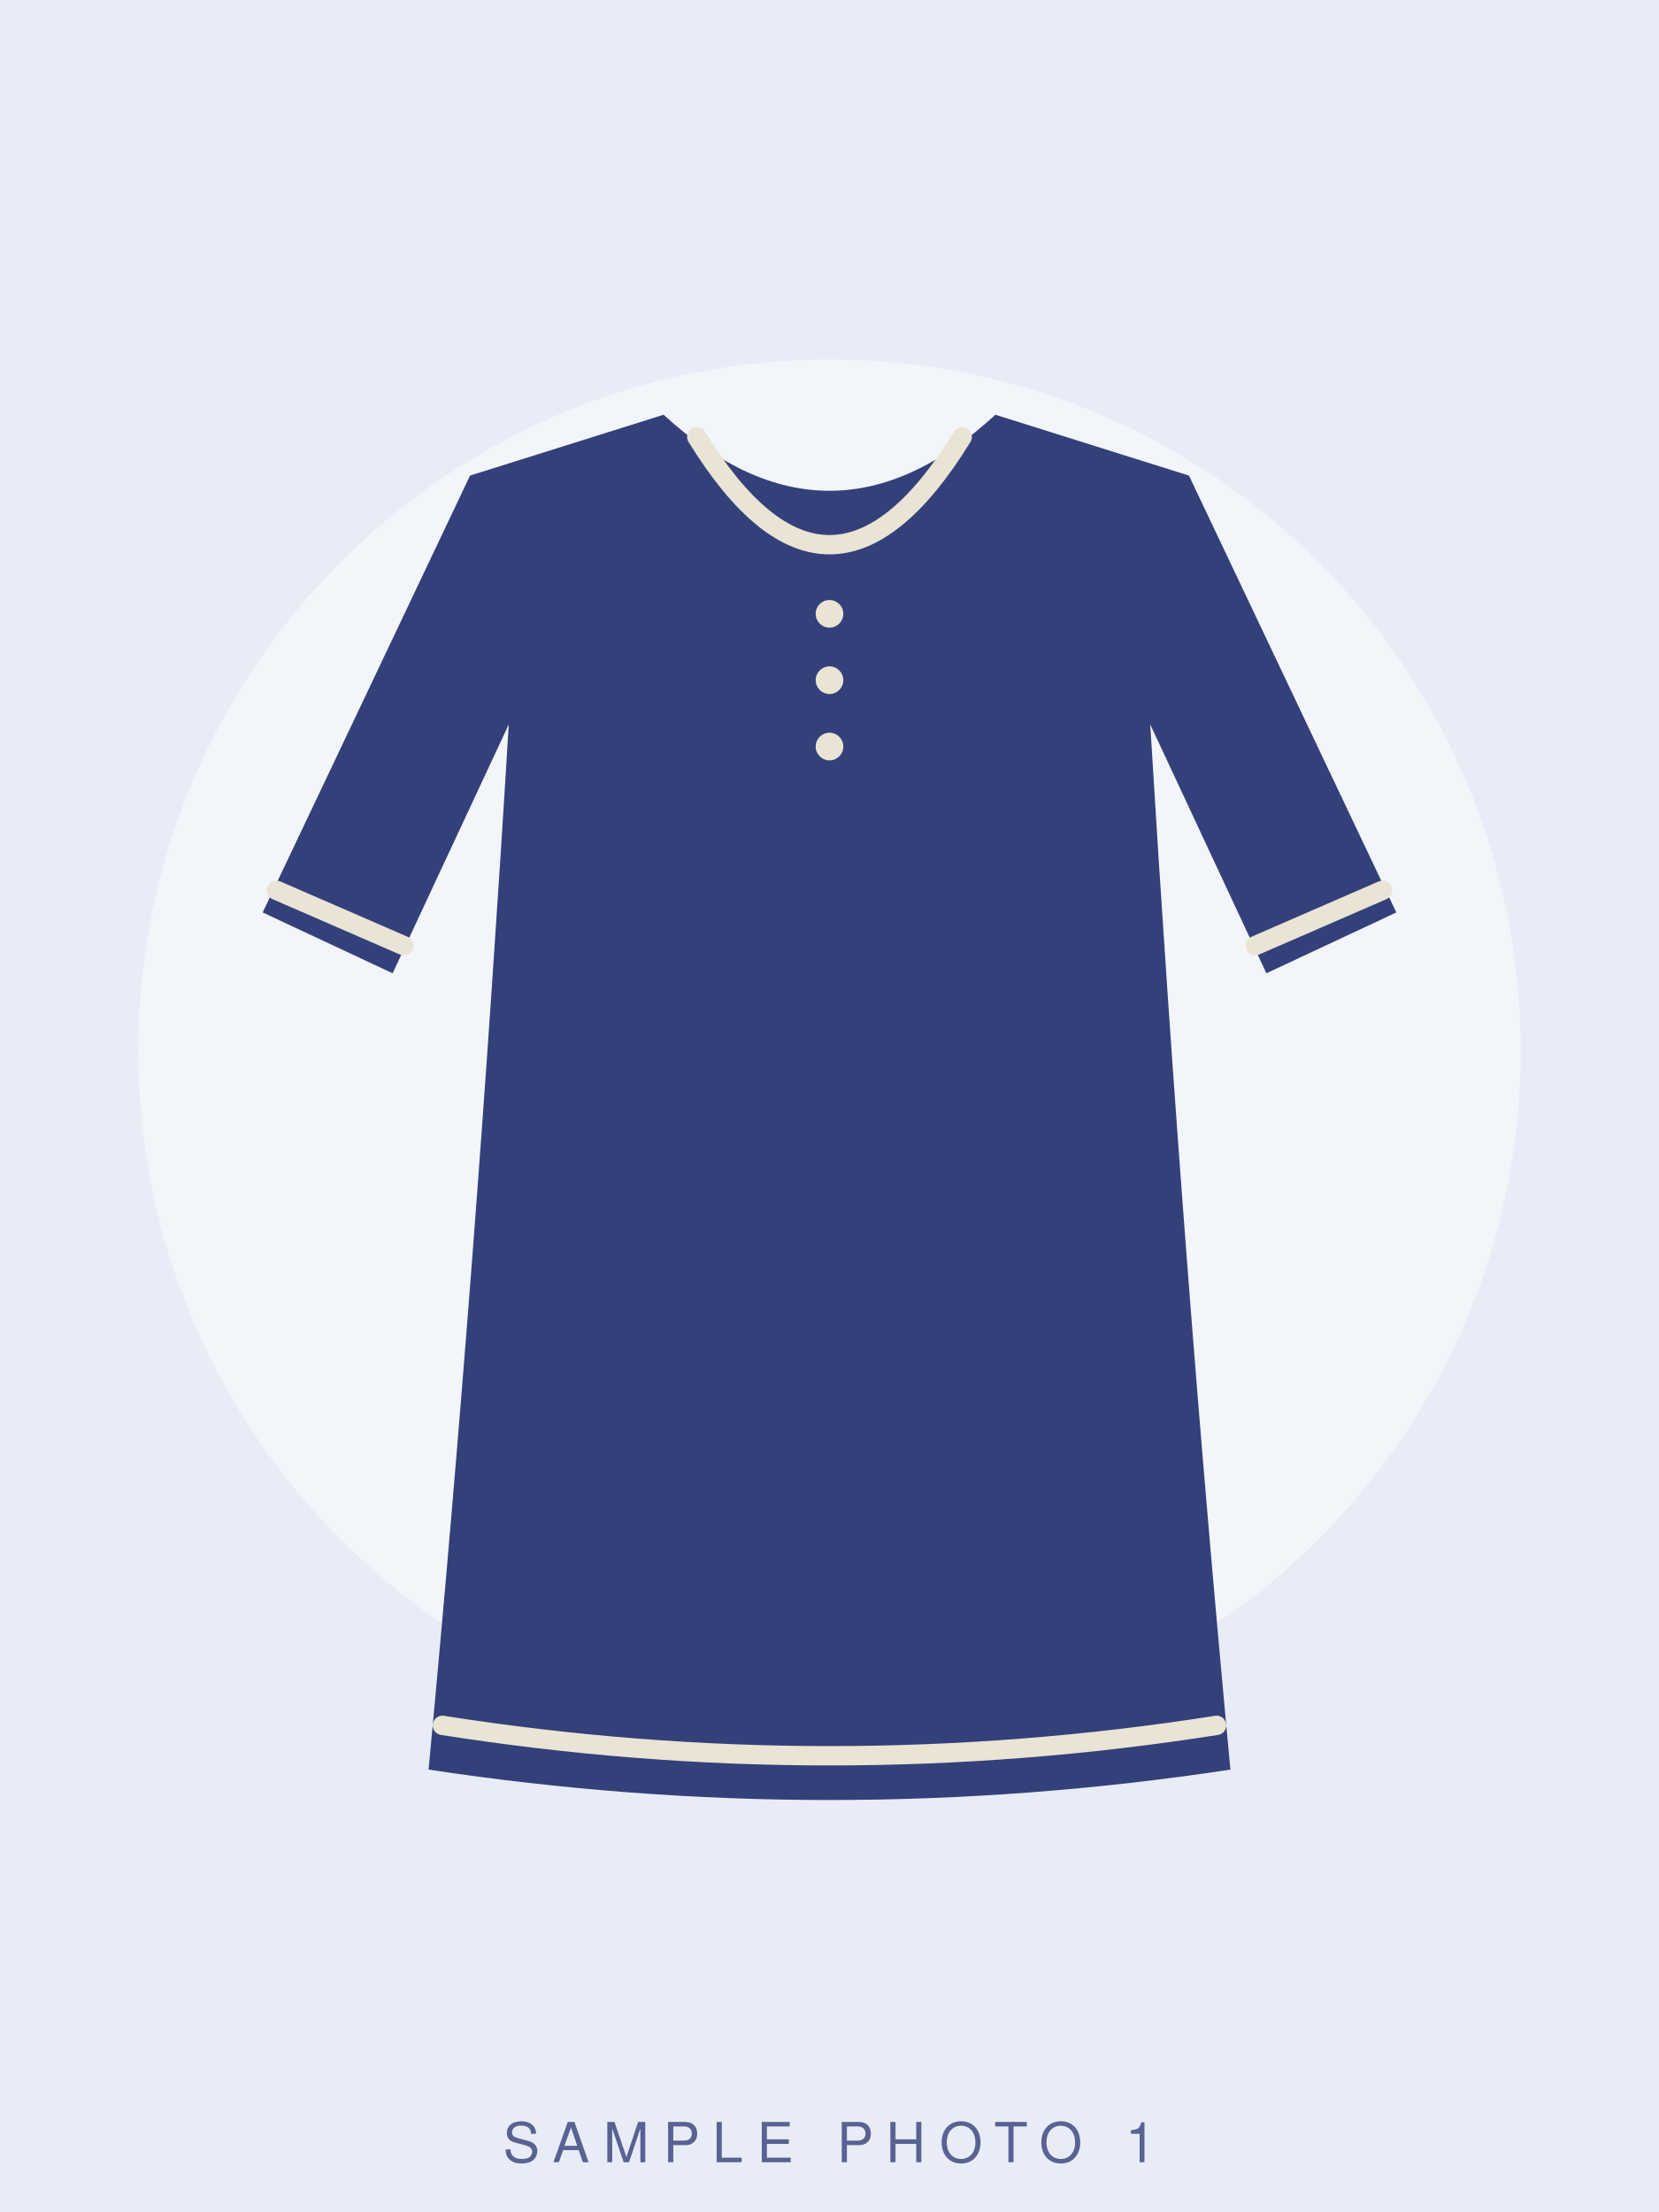
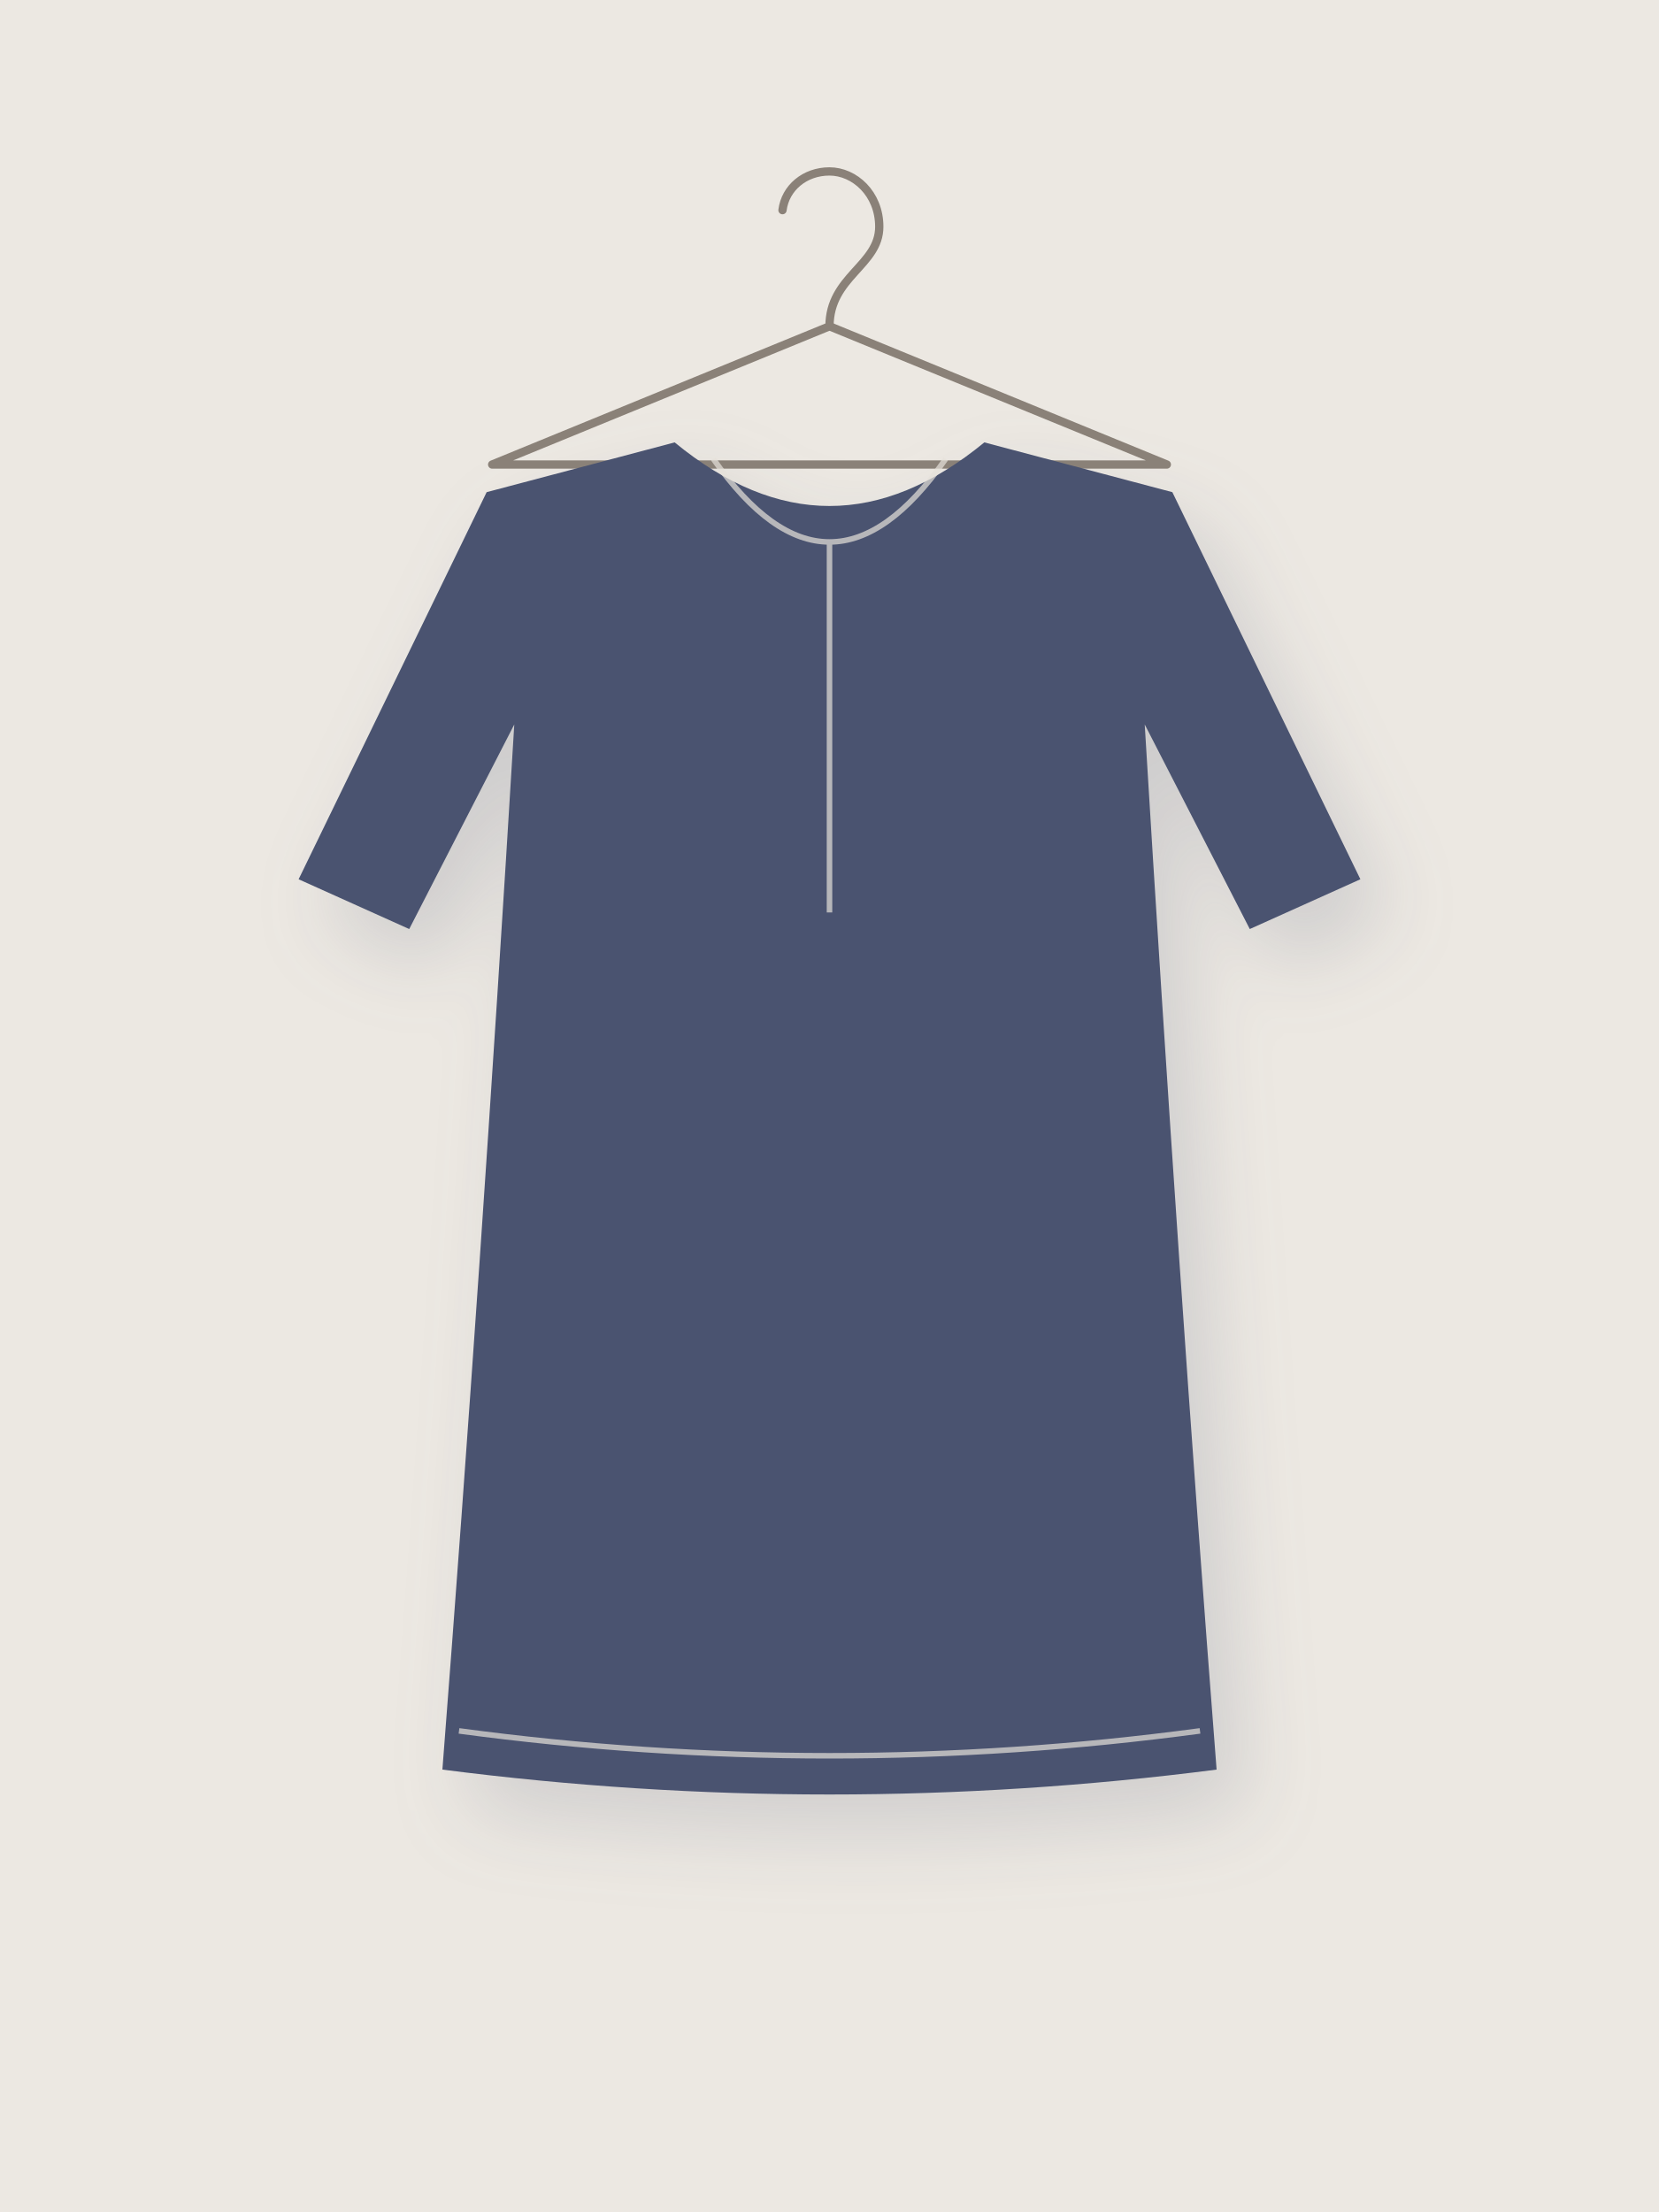
- <svg xmlns="http://www.w3.org/2000/svg" viewBox="0 0 600 800">
-   <rect width="600" height="800" fill="#E8ECF6" />
-   <circle cx="300" cy="380" r="250" fill="#ffffff" opacity="0.45" />
-   <path d="M240,150 Q300,205 360,150 L430,172 L505,330 L458,352 L416,262 Q428,460 445,640 Q300,662 155,640 Q172,460 184,262 L142,352 L95,330 L170,172 Z" fill="#34407A" />
-   <path d="M252,158 Q300,236 348,158" fill="none" stroke="#E9E4D4" stroke-width="7" stroke-linecap="round" />
-   <path d="M160,624 Q300,646 440,624" fill="none" stroke="#E9E4D4" stroke-width="7" stroke-linecap="round" />
-   <path d="M100,322 L146,342" stroke="#E9E4D4" stroke-width="7" stroke-linecap="round" />
-   <path d="M500,322 L454,342" stroke="#E9E4D4" stroke-width="7" stroke-linecap="round" />
-   <circle cx="300" cy="222" r="5" fill="#E9E4D4" />
-   <circle cx="300" cy="246" r="5" fill="#E9E4D4" />
-   <circle cx="300" cy="270" r="5" fill="#E9E4D4" />
-   <text x="300" y="782" text-anchor="middle" font-family="Helvetica, Arial, sans-serif" font-size="20" letter-spacing="5" fill="#34407A" opacity="0.8">SAMPLE PHOTO 1</text>
+ <svg xmlns="http://www.w3.org/2000/svg" viewBox="0 0 600 800" preserveAspectRatio="xMidYMid slice">
+   <defs>
+     <filter id="s" x="-20%" y="-20%" width="140%" height="140%">
+       <feGaussianBlur stdDeviation="14" />
+     </filter>
+   </defs>
+   <rect width="600" height="800" fill="#ECE8E2" />
+   <g transform="translate(0,0)">
+     <g transform="translate(10,14)" opacity="0.18" filter="url(#s)" fill="#3b2f28">
+       <path d="M244,160 Q300,206 356,160 L424,178 L492,318 L452,336 L414,262 Q426,460 440,640 Q300,658 160,640 Q174,460 186,262 L148,336 L108,318 L176,178 Z" fill="#4A5370" />
+       <g fill="none" stroke="#E6E1DA" stroke-width="2" opacity="0.7">
+         <path d="M258,166 Q300,226 342,166" />
+         <path d="M300,196 L300,330" />
+         <path d="M166,626 Q300,644 434,626" />
+       </g>
+     </g>
+     <g fill="none" stroke="#8A8178" stroke-width="3" stroke-linecap="round" stroke-linejoin="round">
+       <path d="M300,118 C300,100 318,96 318,82 C318,70 309,62 300,62 C291,62 284,68 283,76" />
+       <path d="M300,118 L178,168 L422,168 Z" />
+     </g>
+     <path d="M244,160 Q300,206 356,160 L424,178 L492,318 L452,336 L414,262 Q426,460 440,640 Q300,658 160,640 Q174,460 186,262 L148,336 L108,318 L176,178 Z" fill="#4A5370" />
+     <g fill="none" stroke="#E6E1DA" stroke-width="2" opacity="0.7">
+       <path d="M258,166 Q300,226 342,166" />
+       <path d="M300,196 L300,330" />
+       <path d="M166,626 Q300,644 434,626" />
+     </g>
+   </g>
</svg>
